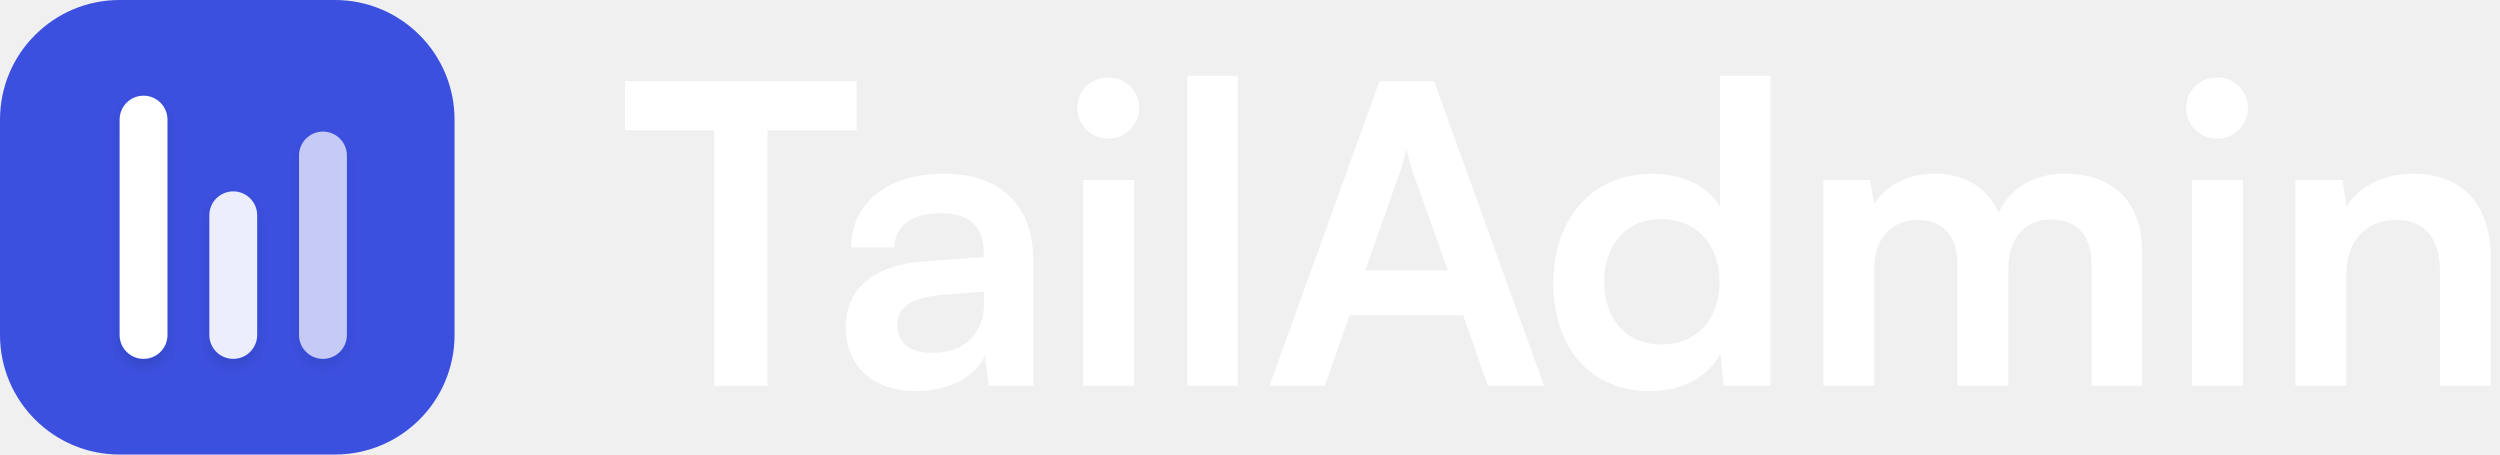
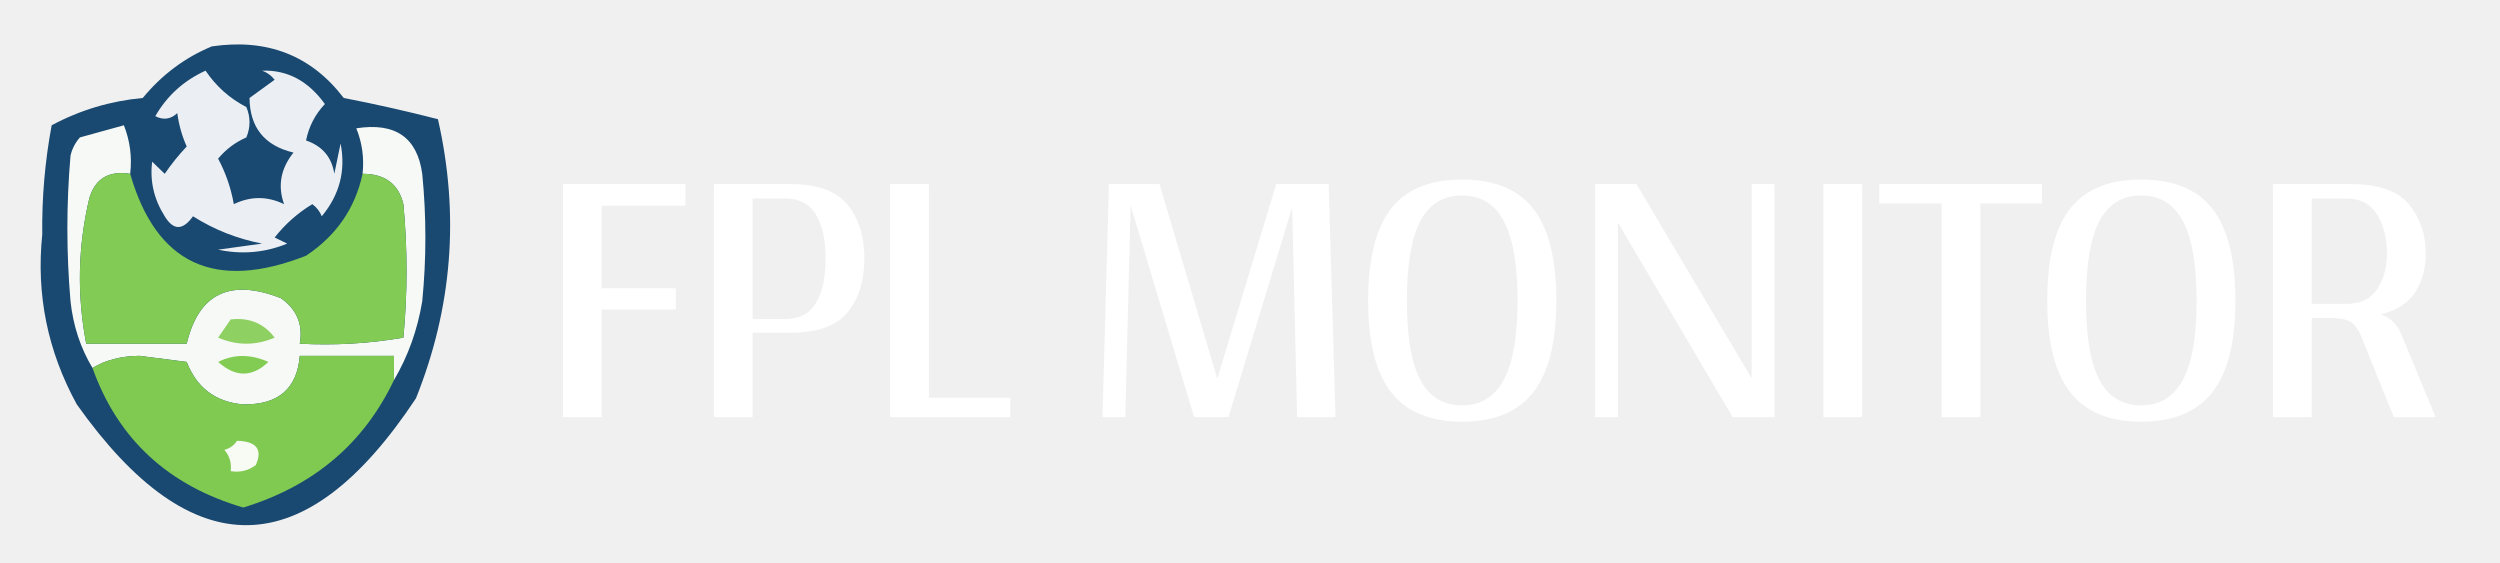
- <svg xmlns="http://www.w3.org/2000/svg" width="176" height="32" viewBox="0 0 176 32" fill="none">
-   <path d="M44 9.176H50.277V27.157H54.032V9.176H60.309V5.715H44V9.176Z" fill="white" />
-   <path d="M64.5 27.539C66.758 27.539 68.724 26.512 69.34 25.016L69.604 27.157H72.743V18.357C72.743 14.339 70.337 12.227 66.436 12.227C62.505 12.227 59.924 14.28 59.924 17.419H62.974C62.974 15.893 64.148 15.013 66.26 15.013C68.079 15.013 69.252 15.805 69.252 17.771V18.093L64.91 18.416C61.478 18.68 59.542 20.352 59.542 23.021C59.542 25.749 61.42 27.539 64.5 27.539ZM65.673 24.84C64.06 24.84 63.18 24.195 63.18 22.875C63.18 21.701 64.031 20.968 66.26 20.763L69.281 20.528V21.291C69.281 23.52 67.873 24.84 65.673 24.84Z" fill="white" />
-   <path d="M78.047 9.763C79.221 9.763 80.189 8.795 80.189 7.592C80.189 6.389 79.221 5.451 78.047 5.451C76.816 5.451 75.847 6.389 75.847 7.592C75.847 8.795 76.816 9.763 78.047 9.763ZM76.258 27.157H79.837V12.667H76.258V27.157Z" fill="white" />
-   <path d="M87.142 27.157V5.333H83.593V27.157H87.142Z" fill="white" />
-   <path d="M93.272 27.157L95.003 22.2H103.011L104.742 27.157H108.702L100.958 5.715H97.115L89.371 27.157H93.272ZM98.552 12.109C98.758 11.523 98.933 10.877 99.022 10.467C99.08 10.907 99.285 11.552 99.462 12.109L101.926 19.032H96.118L98.552 12.109Z" fill="white" />
-   <path d="M116.158 27.539C118.358 27.539 120.236 26.571 121.116 24.899L121.35 27.157H124.636V5.333H121.086V14.515C120.177 13.077 118.388 12.227 116.364 12.227C111.993 12.227 109.353 15.453 109.353 19.971C109.353 24.459 111.964 27.539 116.158 27.539ZM116.95 24.253C114.457 24.253 112.932 22.435 112.932 19.853C112.932 17.272 114.457 15.424 116.95 15.424C119.444 15.424 121.057 17.243 121.057 19.853C121.057 22.464 119.444 24.253 116.95 24.253Z" fill="white" />
-   <path d="M131.944 27.157V18.944C131.944 16.597 133.322 15.483 135.024 15.483C136.725 15.483 137.81 16.568 137.81 18.592V27.157H141.389V18.944C141.389 16.568 142.709 15.453 144.44 15.453C146.141 15.453 147.256 16.539 147.256 18.621V27.157H150.805V17.683C150.805 14.339 148.869 12.227 145.349 12.227C143.149 12.227 141.448 13.312 140.714 14.984C139.952 13.312 138.426 12.227 136.226 12.227C134.144 12.227 132.677 13.165 131.944 14.368L131.65 12.667H128.365V27.157H131.944Z" fill="white" />
-   <path d="M156.107 9.763C157.281 9.763 158.249 8.795 158.249 7.592C158.249 6.389 157.281 5.451 156.107 5.451C154.875 5.451 153.907 6.389 153.907 7.592C153.907 8.795 154.875 9.763 156.107 9.763ZM154.318 27.157H157.897V12.667H154.318V27.157Z" fill="white" />
-   <path d="M165.173 27.157V19.355C165.173 17.008 166.522 15.483 168.722 15.483C170.57 15.483 171.773 16.656 171.773 19.091V27.157H175.351V18.24C175.351 14.485 173.474 12.227 169.837 12.227C167.871 12.227 166.111 13.077 165.202 14.544L164.909 12.667H161.594V27.157H165.173Z" fill="white" />
-   <path d="M0 8.421C0 3.77 3.77 0 8.421 0H23.579C28.23 0 32 3.77 32 8.421V23.579C32 28.23 28.23 32 23.579 32H8.421C3.77 32 0 28.23 0 23.579V8.421Z" fill="#3C50E0" />
-   <g filter="url(#filter0_d_506_10589)">
-     <path d="M8.421 8.421C8.421 7.491 9.175 6.737 10.106 6.737V6.737C11.036 6.737 11.79 7.491 11.79 8.421V23.579C11.79 24.509 11.036 25.263 10.106 25.263V25.263C9.175 25.263 8.421 24.509 8.421 23.579V8.421Z" fill="white" />
+ <svg xmlns="http://www.w3.org/2000/svg" shape-rendering="geometricprecision" viewBox="38.97 218.38 309.09 69.522">
+   <g transform="matrix(.77654 0 0 .75017 20.509 73.707)" style="">
+     <path d="m57.5 200.5c8.823-1.344 15.823 1.489 21 8.5 5.055 1.014 10.055 2.181 15 3.5 3.459 15.704 2.292 31.037-3.5 46-17.605 27.539-35.605 27.873-54 1-4.649-8.78-6.482-18.113-5.5-28-0.07-6.064 0.43-12.064 1.5-18 4.503-2.501 9.336-4.001 14.5-4.5 3.056-3.834 6.722-6.668 11-8.5z" fill="#194871" />
  </g>
-   <g opacity="0.9" filter="url(#filter1_d_506_10589)">
-     <path d="M14.737 15.158C14.737 14.227 15.491 13.473 16.421 13.473V13.473C17.351 13.473 18.105 14.227 18.105 15.158V23.579C18.105 24.509 17.351 25.263 16.421 25.263V25.263C15.491 25.263 14.737 24.509 14.737 23.579V15.158Z" fill="white" />
+   <g transform="matrix(.77654 0 0 .75017 20.509 73.707)" style="">
+     <path d="m65.5 204.5c4.016-0.149 7.349 1.684 10 5.5-1.545 1.688-2.545 3.688-3 6 2.602 0.935 4.102 2.768 4.5 5.5 0.333-1.667 0.667-3.333 1-5 0.846 4.462-0.154 8.462-3 12-0.308-0.808-0.808-1.475-1.5-2-2.318 1.449-4.318 3.282-6 5.5 0.667 0.333 1.333 0.667 2 1-3.539 1.504-7.205 1.837-11 1 2.333-0.333 4.667-0.667 7-1-3.956-0.789-7.623-2.289-11-4.5-1.622 2.354-3.122 2.354-4.5 0-1.721-2.815-2.388-5.815-2-9 0.667 0.667 1.333 1.333 2 2 1.046-1.59 2.212-3.09 3.5-4.5-0.749-1.734-1.249-3.567-1.5-5.5-1.05 1.017-2.216 1.184-3.5 0.5 1.86-3.36 4.527-5.86 8-7.5 1.677 2.579 3.844 4.579 6.5 6 0.667 1.667 0.667 3.333 0 5-1.771 0.804-3.271 1.971-4.5 3.5 1.214 2.351 2.048 4.851 2.5 7.5 2.667-1.333 5.333-1.333 8 0-1.041-3.025-0.541-5.858 1.5-8.5-4.62-1.141-6.953-4.141-7-9 1.333-1 2.667-2 4-3-0.544-0.717-1.211-1.217-2-1.5z" fill="#ebeff3" />
  </g>
-   <g opacity="0.7" filter="url(#filter2_d_506_10589)">
-     <path d="M21.052 10.947C21.052 10.017 21.806 9.263 22.736 9.263V9.263C23.667 9.263 24.421 10.017 24.421 10.947V23.578C24.421 24.509 23.667 25.263 22.736 25.263V25.263C21.806 25.263 21.052 24.509 21.052 23.578V10.947Z" fill="white" />
+   <g transform="matrix(.77654 0 0 .75017 20.509 73.707)" style="">
+     <path d="m44.5 221.5c-3.395-0.556-5.562 0.777-6.5 4-1.831 7.962-1.998 15.962-0.5 24h16c1.903-8.285 6.903-10.785 15-7.5 2.541 1.848 3.541 4.348 3 7.5 5.593 0.307 11.093-0.027 16.5-1 0.667-7.333 0.667-14.667 0-22-0.776-3.337-2.943-5.003-6.5-5 0.268-2.619-0.065-5.119-1-7.5 6.199-1.003 9.699 1.497 10.5 7.5 0.667 7 0.667 14 0 21-0.751 4.711-2.251 9.044-4.5 13v-4h-15c-0.423 5.418-3.424 8.085-9 8-4.404-0.391-7.404-2.724-9-7-2.5-0.333-5-0.667-7.5-1-2.929 0.025-5.429 0.691-7.5 2-1.917-3.304-3.084-6.971-3.5-11-0.667-8-0.667-16 0-24 0.249-1.124 0.749-2.124 1.5-3 2.333-0.667 4.667-1.333 7-2 0.98 2.586 1.313 5.253 1 8z" fill="#f6f9f5" />
  </g>
-   <defs>
-     <filter id="filter0_d_506_10589" x="7.421" y="6.237" width="5.369" height="20.526" filterUnits="userSpaceOnUse" color-interpolation-filters="sRGB">
-       <feFlood flood-opacity="0" result="BackgroundImageFix" />
-       <feColorMatrix in="SourceAlpha" type="matrix" values="0 0 0 0 0 0 0 0 0 0 0 0 0 0 0 0 0 0 127 0" result="hardAlpha" />
-       <feOffset dy="0.5" />
-       <feGaussianBlur stdDeviation="0.5" />
-       <feComposite in2="hardAlpha" operator="out" />
-       <feColorMatrix type="matrix" values="0 0 0 0 0 0 0 0 0 0 0 0 0 0 0 0 0 0 0.12 0" />
-       <feBlend mode="normal" in2="BackgroundImageFix" result="effect1_dropShadow_506_10589" />
-       <feBlend mode="normal" in="SourceGraphic" in2="effect1_dropShadow_506_10589" result="shape" />
-     </filter>
-     <filter id="filter1_d_506_10589" x="13.737" y="12.973" width="5.369" height="13.79" filterUnits="userSpaceOnUse" color-interpolation-filters="sRGB">
-       <feFlood flood-opacity="0" result="BackgroundImageFix" />
-       <feColorMatrix in="SourceAlpha" type="matrix" values="0 0 0 0 0 0 0 0 0 0 0 0 0 0 0 0 0 0 127 0" result="hardAlpha" />
-       <feOffset dy="0.5" />
-       <feGaussianBlur stdDeviation="0.5" />
-       <feComposite in2="hardAlpha" operator="out" />
-       <feColorMatrix type="matrix" values="0 0 0 0 0 0 0 0 0 0 0 0 0 0 0 0 0 0 0.12 0" />
-       <feBlend mode="normal" in2="BackgroundImageFix" result="effect1_dropShadow_506_10589" />
-       <feBlend mode="normal" in="SourceGraphic" in2="effect1_dropShadow_506_10589" result="shape" />
-     </filter>
-     <filter id="filter2_d_506_10589" x="20.052" y="8.763" width="5.369" height="18" filterUnits="userSpaceOnUse" color-interpolation-filters="sRGB">
-       <feFlood flood-opacity="0" result="BackgroundImageFix" />
-       <feColorMatrix in="SourceAlpha" type="matrix" values="0 0 0 0 0 0 0 0 0 0 0 0 0 0 0 0 0 0 127 0" result="hardAlpha" />
-       <feOffset dy="0.5" />
-       <feGaussianBlur stdDeviation="0.5" />
-       <feComposite in2="hardAlpha" operator="out" />
-       <feColorMatrix type="matrix" values="0 0 0 0 0 0 0 0 0 0 0 0 0 0 0 0 0 0 0.12 0" />
-       <feBlend mode="normal" in2="BackgroundImageFix" result="effect1_dropShadow_506_10589" />
-       <feBlend mode="normal" in="SourceGraphic" in2="effect1_dropShadow_506_10589" result="shape" />
-     </filter>
-   </defs>
+   <g transform="matrix(.77654 0 0 .75017 20.509 73.707)" style="">
+     <path d="m44.5 221.5c4.142 14.894 13.475 19.394 28 13.5 4.814-3.31 7.814-7.81 9-13.5 3.557-3e-3 5.724 1.663 6.5 5 0.667 7.333 0.667 14.667 0 22-5.407 0.973-10.907 1.307-16.5 1 0.541-3.152-0.459-5.652-3-7.5-8.097-3.285-13.097-0.785-15 7.5h-16c-1.498-8.038-1.331-16.038 0.5-24 0.938-3.223 3.105-4.556 6.5-4z" fill="#82cb54" />
+   </g>
+   <g transform="matrix(.77654 0 0 .75017 20.509 73.707)" style="">
+     <path d="m60.5 245.5c2.963-0.349 5.296 0.651 7 3-3 1.333-6 1.333-9 0 0.693-1.018 1.359-2.018 2-3z" fill="#8ed062" />
+   </g>
+   <g transform="matrix(.77654 0 0 .75017 20.509 73.707)" style="">
+     <path d="m86.5 255.5c-4.812 10.469-12.812 17.469-24 21-11.973-3.642-19.973-11.308-24-23 2.071-1.309 4.571-1.975 7.5-2 2.5 0.333 5 0.667 7.5 1 1.597 4.276 4.596 6.609 9 7 5.577 0.085 8.576-2.582 9-8h15v4z" fill="#81ca52" />
+   </g>
+   <g transform="matrix(.77654 0 0 .75017 20.509 73.707)" style="">
+     <path d="m58.5 252.5c2.524-1.3 5.191-1.3 8 0-2.58 2.563-5.247 2.563-8 0z" fill="#83cc53" />
+   </g>
+   <g transform="matrix(.77654 0 0 .75017 20.509 73.707)" style="">
+     <path d="m61.5 265.5c3.119 0.088 4.119 1.421 3 4-1.189 0.929-2.522 1.262-4 1 0.17-1.322-0.163-2.489-1-3.5 0.916-0.278 1.583-0.778 2-1.5z" fill="#f7fbf3" />
+   </g>
+   <path d="m113.37 243.82v10.199h9.165v2.632h-9.165v13.301h-4.794v-28.811h15.134v2.679zm23.35-2.679q4.982 0 7.05 2.562 2.068 2.561 2.068 6.65t-2.068 6.627-7.05 2.538h-4.7v10.434h-4.794v-28.811h9.494zm-0.658 16.685q2.585 0 3.784-1.974 1.198-1.974 1.198-5.499 0-3.478-1.198-5.452-1.199-1.974-3.784-1.974h-4.042v14.899h4.042zm27.815 9.729v2.397h-14.852v-28.811h4.794v26.414zm34.852-23.547-7.849 25.85v0.094h-4.277l-7.849-26.179-0.658 26.179h-2.82l0.799-28.811h6.251l7.144 24.064 7.285-24.064h6.486l0.846 28.811h-4.747zm21 26.508q-5.922 0-8.765-3.642-2.844-3.643-2.844-11.304 0-7.755 2.82-11.374t8.789-3.619q6.016 0 8.836 3.643 2.82 3.642 2.82 11.35 0 7.661-2.843 11.304-2.844 3.642-8.813 3.642zm0-2.021q3.478 0 5.17-3.172 1.692-3.173 1.692-9.753 0-6.674-1.692-9.846-1.692-3.173-5.17-3.173t-5.146 3.149q-1.669 3.149-1.669 9.87 0 6.674 1.669 9.8 1.668 3.125 5.146 3.125zm38.676 1.457h-5.217l-14.194-24.064v24.064h-2.82v-28.811h5.123l14.241 24.017v-24.017h2.82v28.764zm10.8 0h-4.794v-28.811h4.794zm22.226-28.811v2.397h-7.614v26.414h-4.794v-26.414h-7.708v-2.397zm12.259 29.375q-5.922 0-8.765-3.642-2.844-3.643-2.844-11.304 0-7.755 2.82-11.374t8.789-3.619q6.016 0 8.836 3.643 2.82 3.642 2.82 11.35 0 7.661-2.843 11.304-2.844 3.642-8.813 3.642zm0-2.021q3.478 0 5.17-3.172 1.692-3.173 1.692-9.753 0-6.674-1.692-9.846-1.692-3.173-5.17-3.173t-5.146 3.149q-1.669 3.149-1.669 9.87 0 6.674 1.669 9.8 1.668 3.125 5.146 3.125zm36.412 1.457h-5.17l-4.042-10.011q-0.564-1.363-1.386-1.809-0.823-0.447-2.515-0.447h-2.209v12.267h-4.794v-28.811h9.635q5.123 0 7.191 2.515 2.068 2.514 2.068 6.086 0 2.632-1.245 4.677-1.246 2.044-4.301 2.843 1.692 0.611 2.444 2.256zm-10.998-14.006q2.538 0 3.76-1.809 1.222-1.81 1.222-4.395 0-2.867-1.222-4.841t-3.76-1.974h-4.324v13.019z" fill="#fff" style="text-transform:capitalize" />
</svg>
